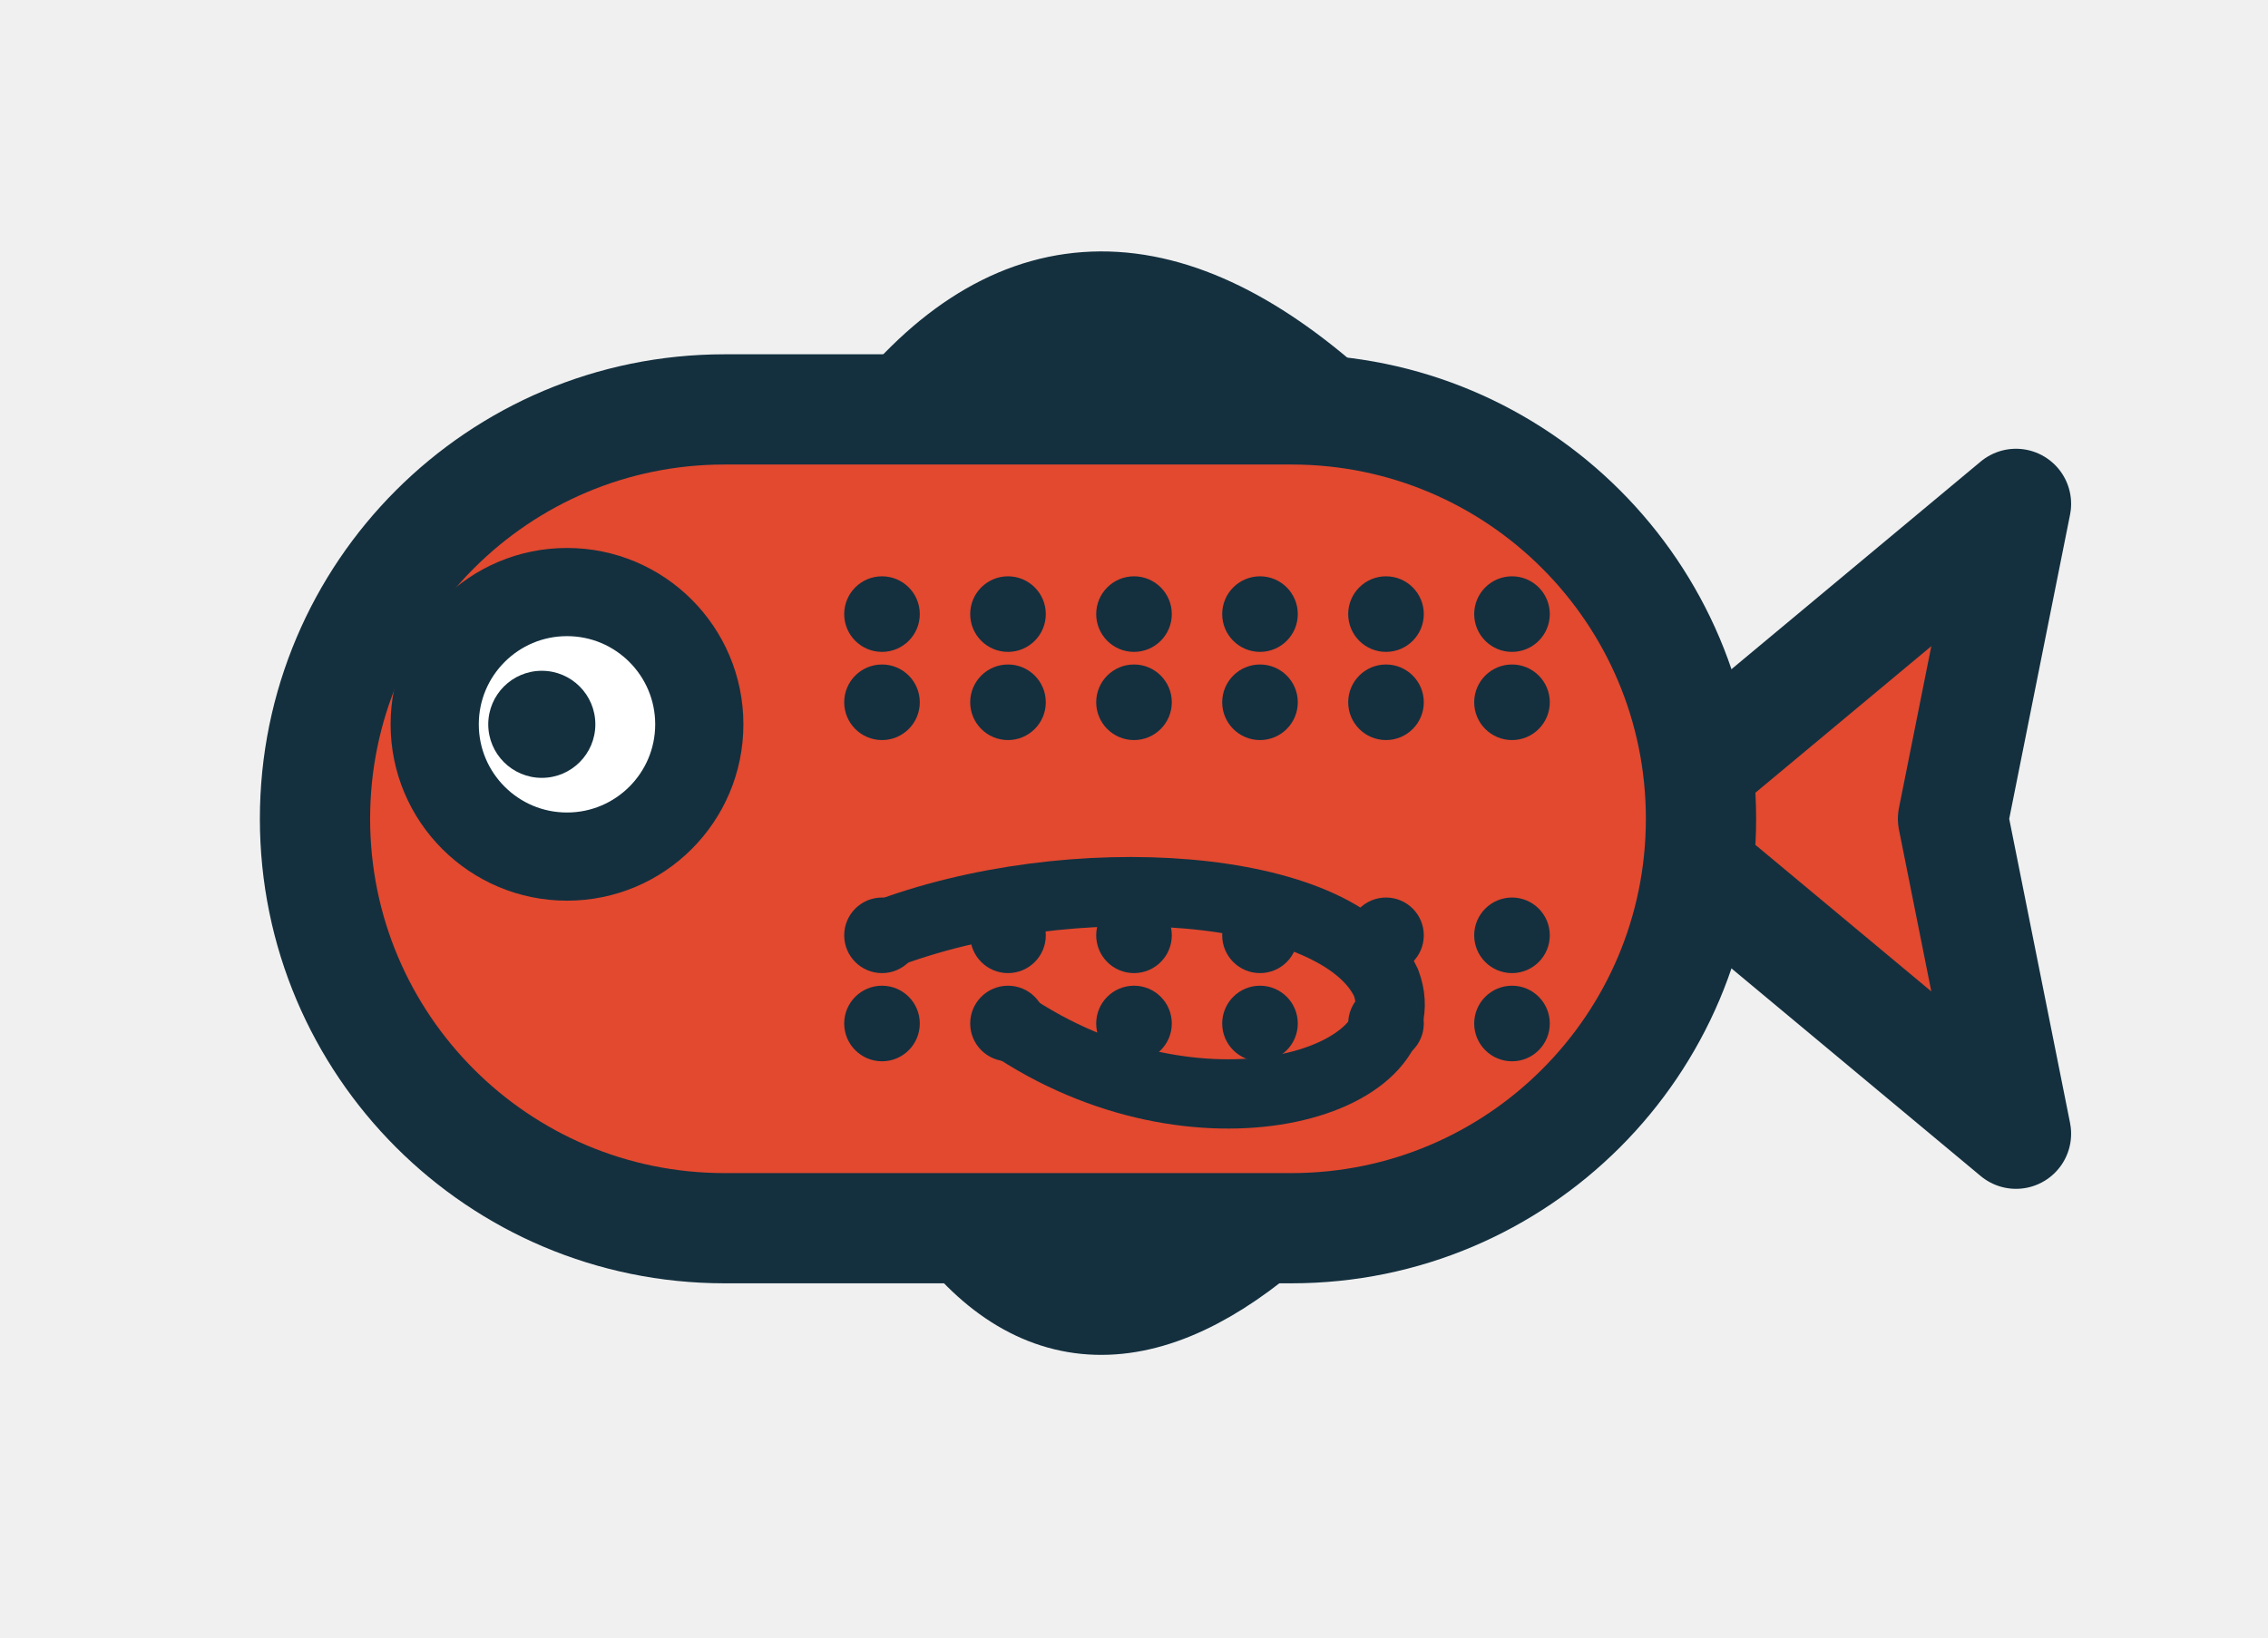
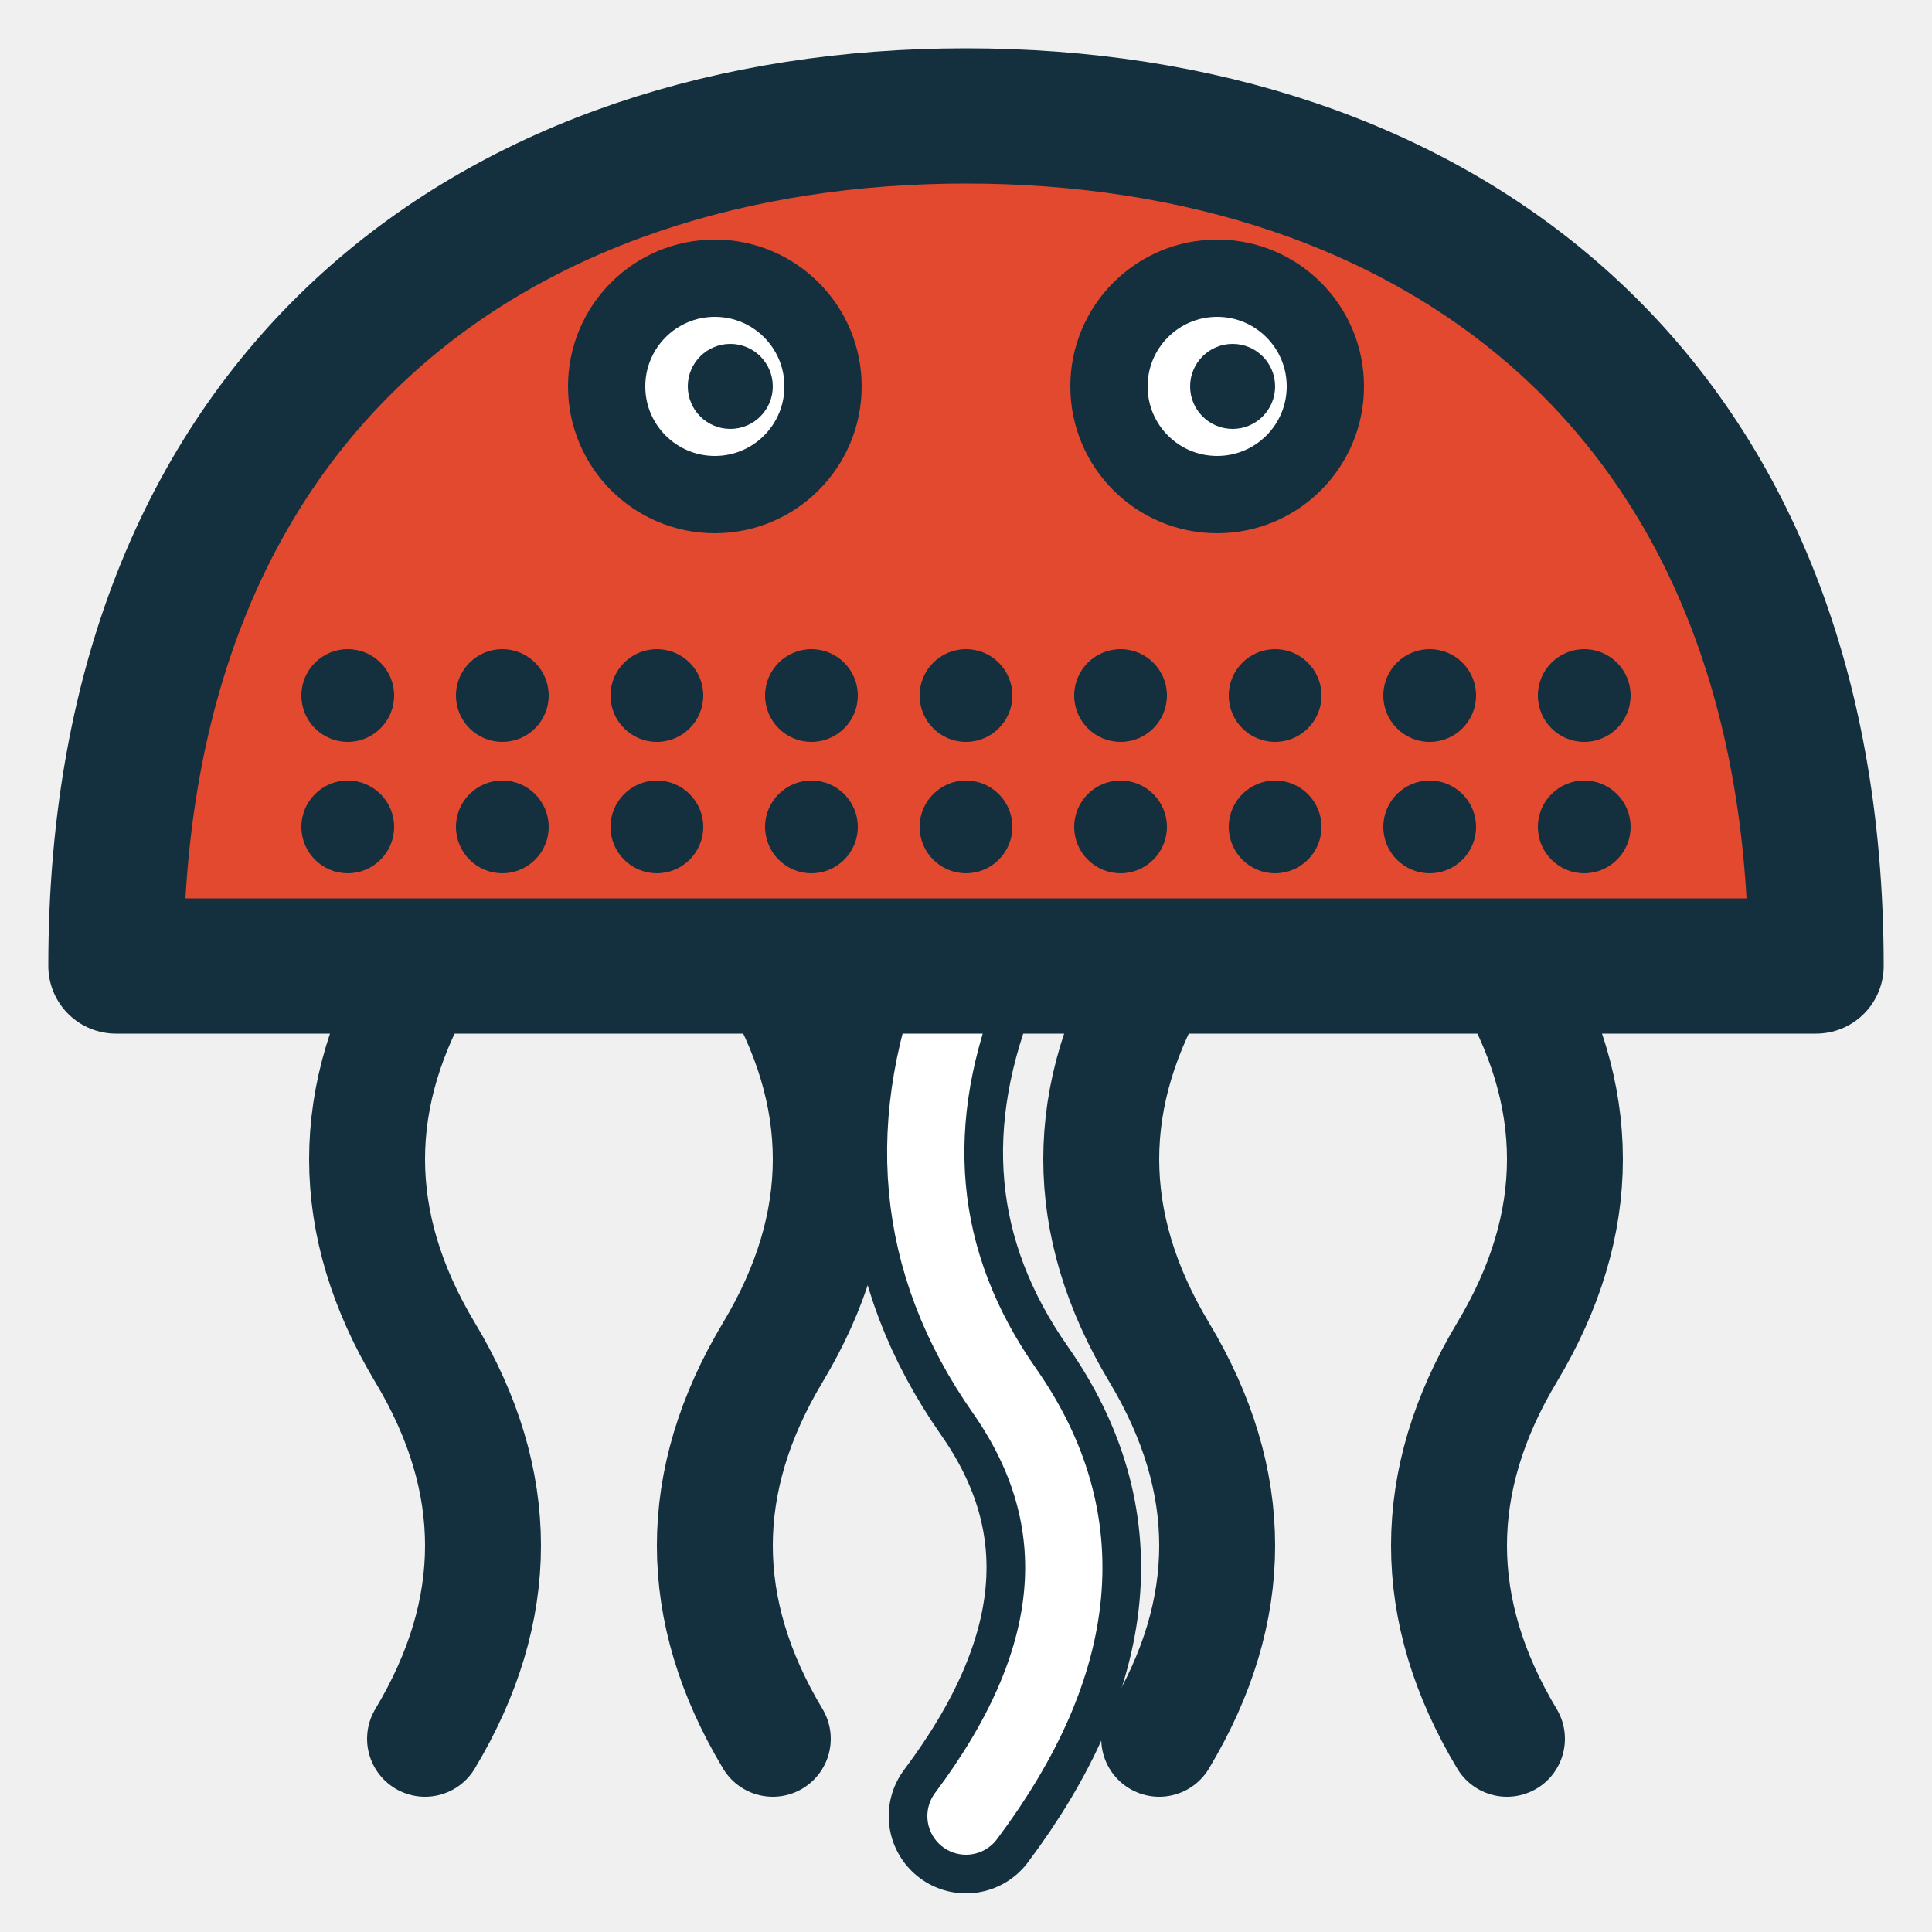
- <svg xmlns="http://www.w3.org/2000/svg" viewBox="0 0 72 52">
-   <path d="M52 26 L64 16 L62 26 L64 36 Z" fill="#E2492F" stroke="#14303F" stroke-width="3.5" stroke-linejoin="round" />
-   <g fill="none" stroke="#14303F" stroke-width="3.5" stroke-linecap="round">
-     <path d="M28 14 Q34 6 42 13" />
-     <path d="M30 38 Q34 44 40 39" />
+ <svg xmlns="http://www.w3.org/2000/svg" viewBox="11 2 50 50">
+   <g fill="none" stroke="#14303F" stroke-width="3" stroke-linecap="round">
+     <path d="M22 27 q-3 5 0 10 t0 10" />
+     <path d="M31 27 q3 5 0 10 t0 10" />
+     <path d="M41 27 q-3 5 0 10 t0 10" />
+     <path d="M50 27 q3 5 0 10 t0 10" />
+     <path d="M36 27 q-2.5 6 1 11 t-1 11" stroke-width="4" />
  </g>
-   <rect x="10" y="13" width="44" height="26" rx="13" fill="#E2492F" stroke="#14303F" stroke-width="3.5" />
-   <circle cx="28" cy="19.5" r="1.2" fill="#14303F" />
-   <circle cx="28" cy="22.3" r="1.2" fill="#14303F" />
-   <circle cx="32" cy="19.5" r="1.2" fill="#14303F" />
-   <circle cx="32" cy="22.3" r="1.2" fill="#14303F" />
-   <circle cx="36" cy="19.5" r="1.2" fill="#14303F" />
-   <circle cx="36" cy="22.3" r="1.2" fill="#14303F" />
-   <circle cx="40" cy="19.5" r="1.2" fill="#14303F" />
-   <circle cx="40" cy="22.3" r="1.2" fill="#14303F" />
-   <circle cx="44" cy="19.5" r="1.2" fill="#14303F" />
-   <circle cx="44" cy="22.3" r="1.2" fill="#14303F" />
-   <circle cx="48" cy="19.5" r="1.2" fill="#14303F" />
-   <circle cx="48" cy="22.3" r="1.2" fill="#14303F" />
-   <circle cx="28" cy="29.7" r="1.2" fill="#14303F" />
-   <circle cx="28" cy="32.5" r="1.2" fill="#14303F" />
-   <circle cx="32" cy="29.7" r="1.2" fill="#14303F" />
-   <circle cx="32" cy="32.5" r="1.2" fill="#14303F" />
-   <circle cx="36" cy="29.7" r="1.2" fill="#14303F" />
-   <circle cx="36" cy="32.5" r="1.2" fill="#14303F" />
-   <circle cx="40" cy="29.7" r="1.2" fill="#14303F" />
-   <circle cx="40" cy="32.5" r="1.2" fill="#14303F" />
-   <circle cx="44" cy="29.7" r="1.2" fill="#14303F" />
-   <circle cx="44" cy="32.5" r="1.2" fill="#14303F" />
-   <circle cx="48" cy="29.7" r="1.2" fill="#14303F" />
-   <circle cx="48" cy="32.5" r="1.2" fill="#14303F" />
-   <path d="M28 29.7 C34 27.4 42.5 28 44 31.2 C45.2 34.4 38 36.6 32 32.5" fill="none" stroke="#14303F" stroke-width="2.2" stroke-linecap="round" />
-   <circle cx="18" cy="23" r="4.2" fill="#fff" stroke="#14303F" stroke-width="2.8" />
-   <circle cx="17.2" cy="23" r="1.7" fill="#14303F" />
+   <path d="M36 27 q-2.5 6 1 11 t-1 11" fill="none" stroke="#fff" stroke-width="2" stroke-linecap="round" />
+   <path d="M14 27 C14 12 24 5 36 5 C48 5 58 12 58 27 Z" fill="#E2492F" stroke="#14303F" stroke-width="3.5" stroke-linejoin="round" />
+   <circle cx="20" cy="20" r="1.2" fill="#14303F" />
+   <circle cx="24" cy="20" r="1.2" fill="#14303F" />
+   <circle cx="28" cy="20" r="1.2" fill="#14303F" />
+   <circle cx="32" cy="20" r="1.2" fill="#14303F" />
+   <circle cx="36" cy="20" r="1.2" fill="#14303F" />
+   <circle cx="40" cy="20" r="1.2" fill="#14303F" />
+   <circle cx="44" cy="20" r="1.2" fill="#14303F" />
+   <circle cx="48" cy="20" r="1.2" fill="#14303F" />
+   <circle cx="52" cy="20" r="1.2" fill="#14303F" />
+   <circle cx="20" cy="23.4" r="1.2" fill="#14303F" />
+   <circle cx="24" cy="23.4" r="1.2" fill="#14303F" />
+   <circle cx="28" cy="23.4" r="1.2" fill="#14303F" />
+   <circle cx="32" cy="23.4" r="1.2" fill="#14303F" />
+   <circle cx="36" cy="23.4" r="1.2" fill="#14303F" />
+   <circle cx="40" cy="23.4" r="1.2" fill="#14303F" />
+   <circle cx="44" cy="23.4" r="1.2" fill="#14303F" />
+   <circle cx="48" cy="23.4" r="1.2" fill="#14303F" />
+   <circle cx="52" cy="23.4" r="1.2" fill="#14303F" />
+   <circle cx="29.5" cy="12" r="2.8" fill="#fff" stroke="#14303F" stroke-width="2" />
+   <circle cx="29.9" cy="12" r="1.1" fill="#14303F" />
+   <circle cx="42.5" cy="12" r="2.8" fill="#fff" stroke="#14303F" stroke-width="2" />
+   <circle cx="42.9" cy="12" r="1.1" fill="#14303F" />
</svg>
